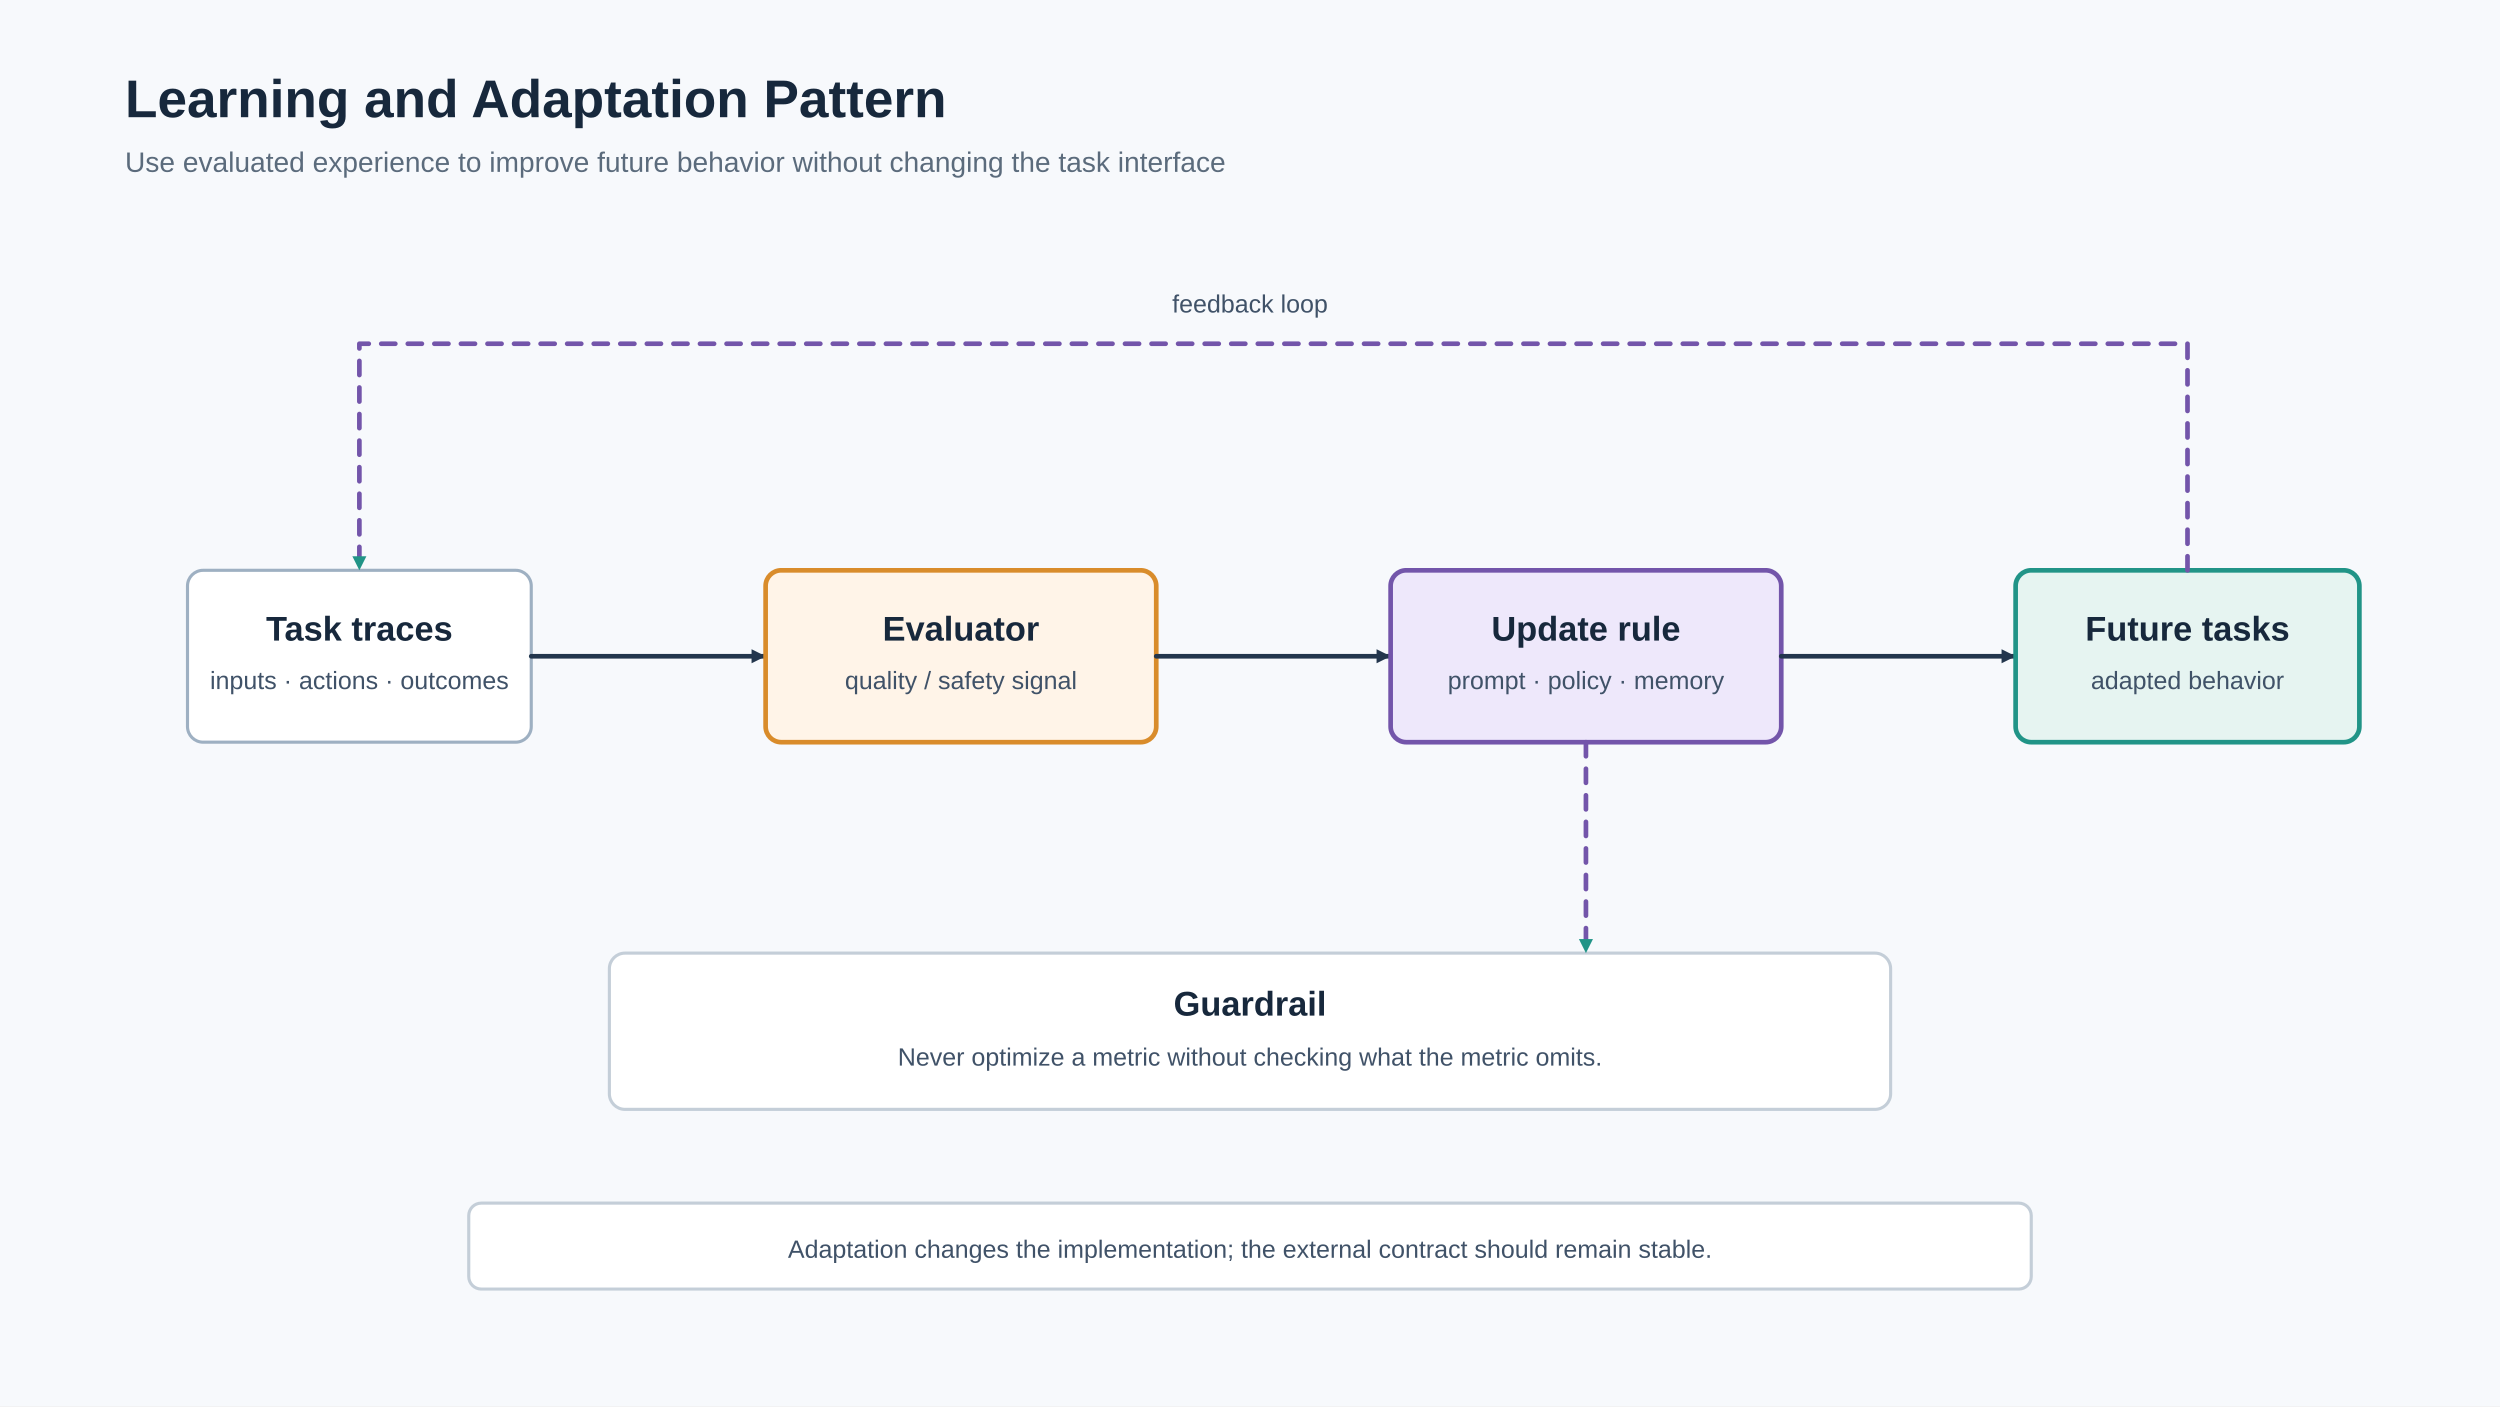
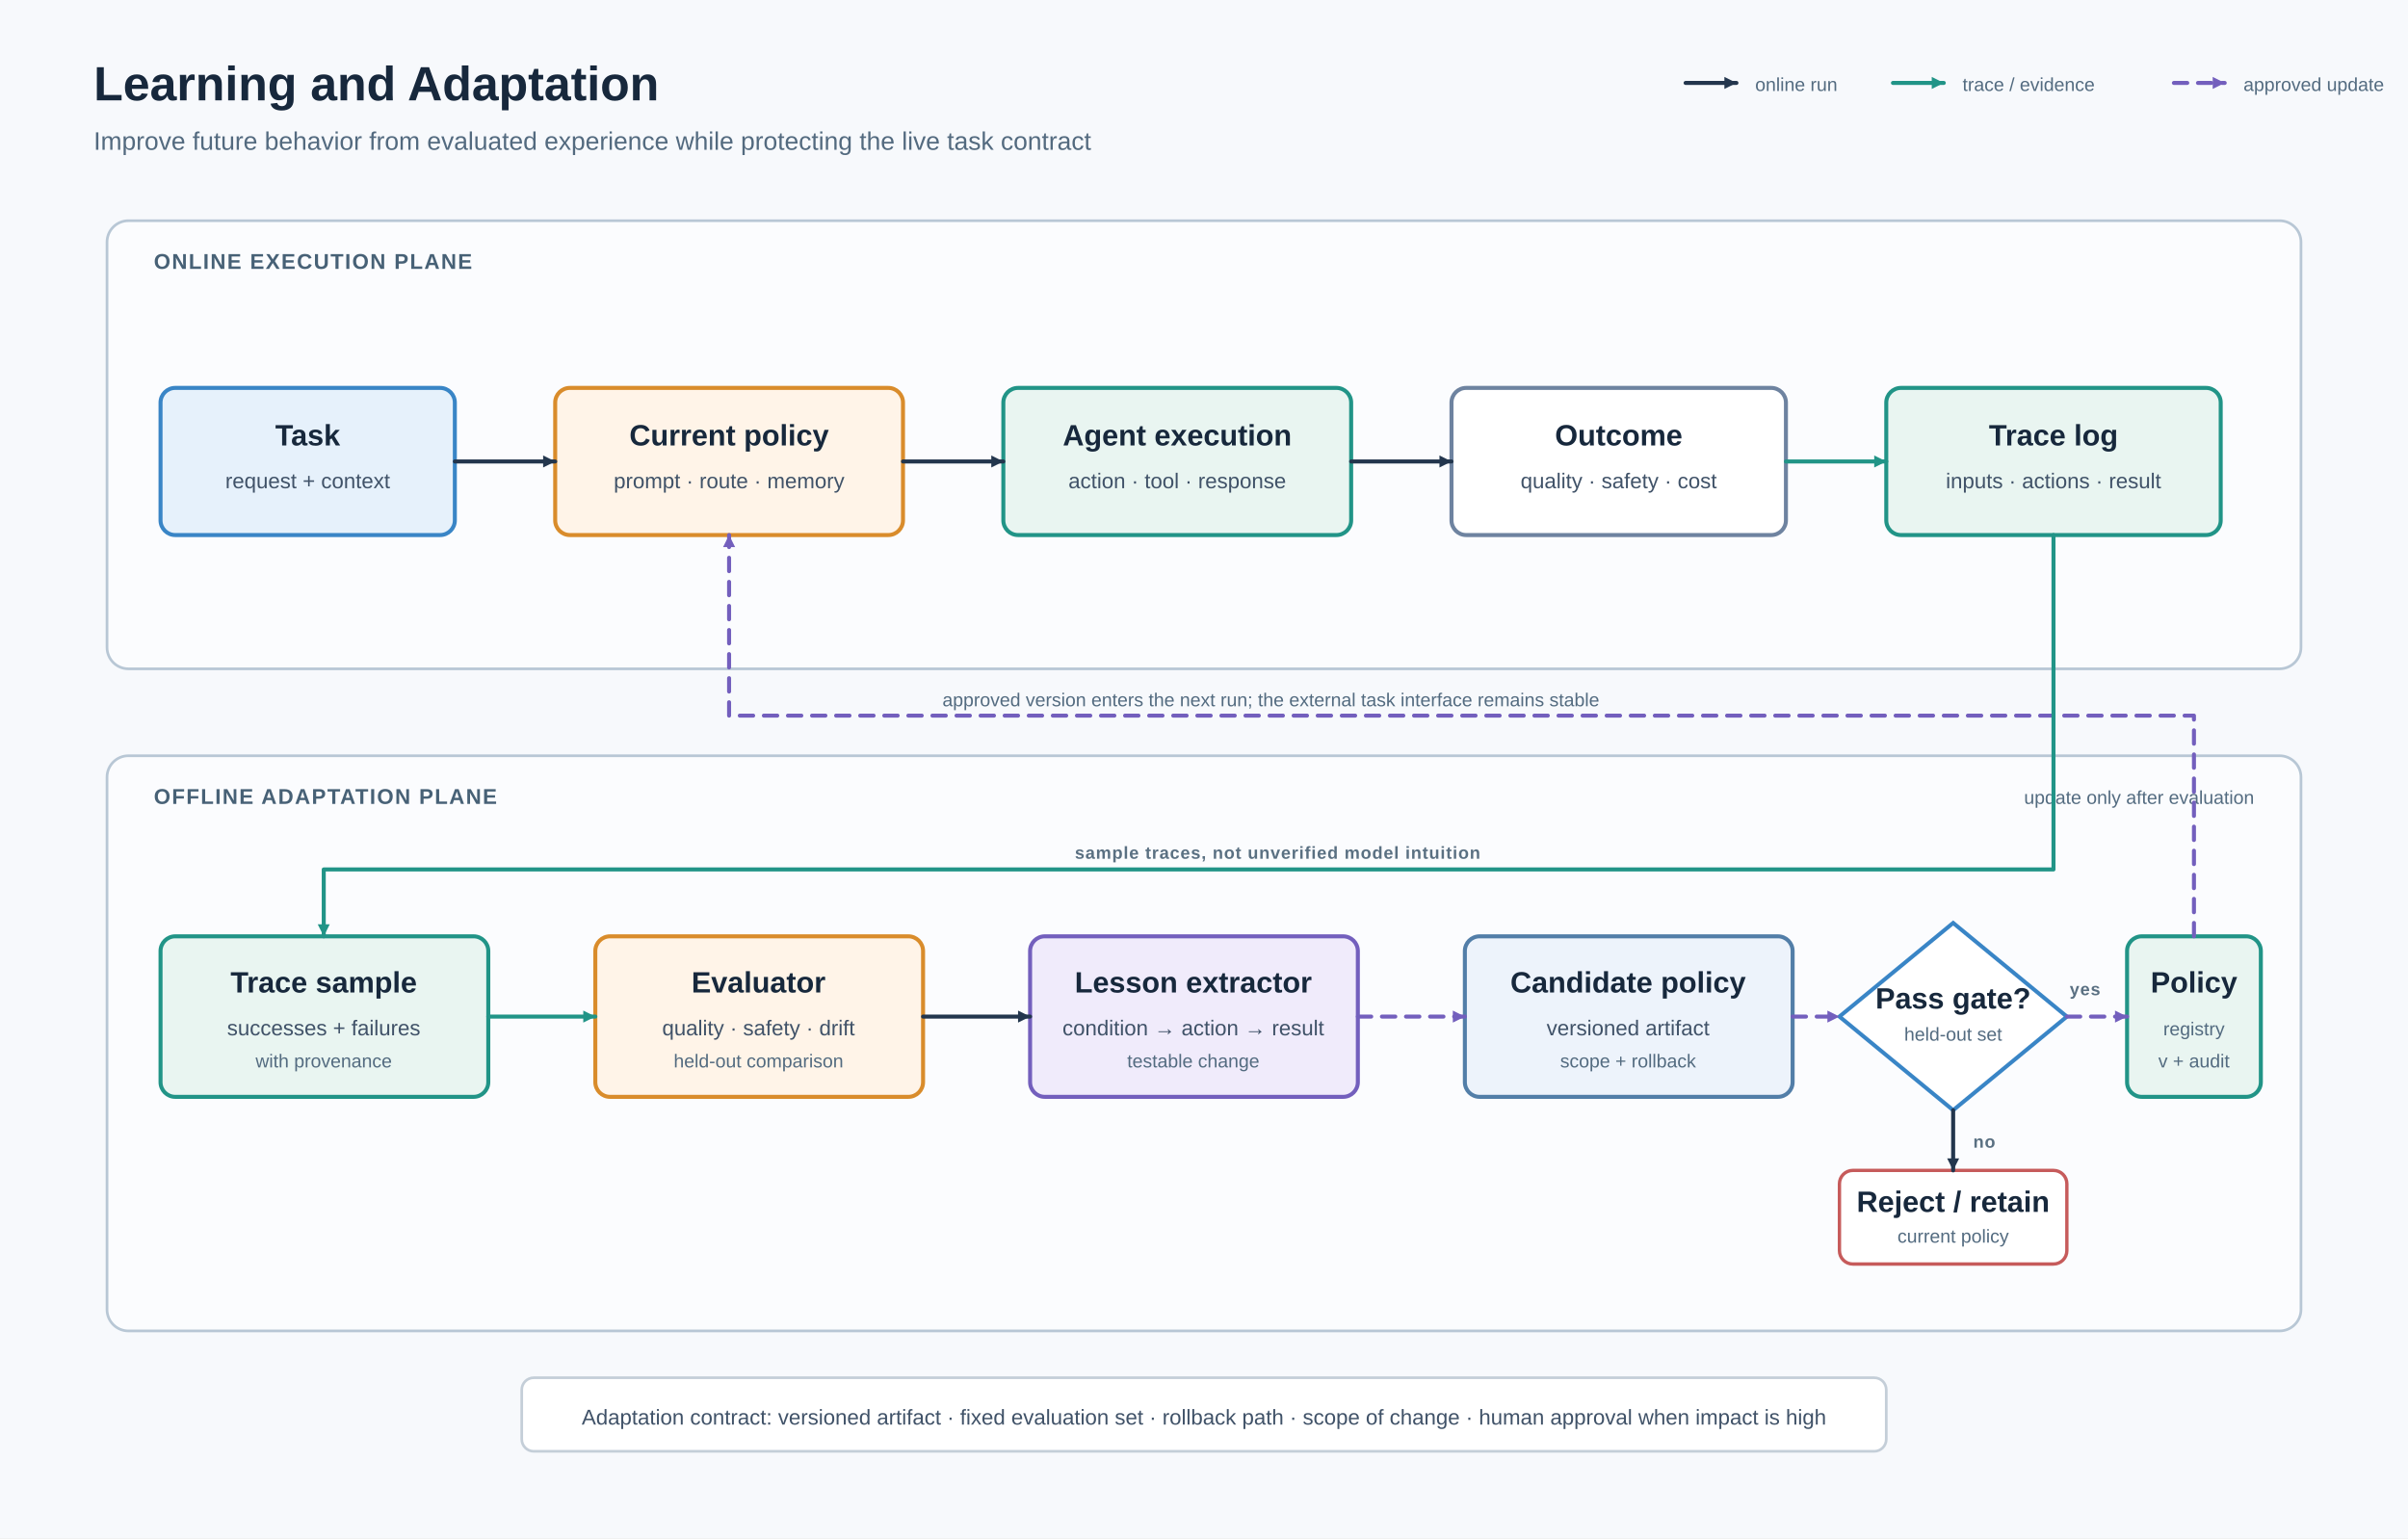
- <svg xmlns="http://www.w3.org/2000/svg" width="1600" height="900" viewBox="0 0 1600 900">
+ <svg xmlns="http://www.w3.org/2000/svg" width="1800" height="1150" viewBox="0 0 1800 1150">
  <defs>
-     <style>.al{fill:#23364d;stroke:none}.ad{fill:#219487;stroke:none}.ar{fill:#c65b5b;stroke:none}.title{font:700 34px Arial;fill:#17283c}.sub{font:400 18px Arial;fill:#5b6b7c}.h{font:700 22px Arial;fill:#17283c}.s{font:400 16px Arial;fill:#405268}.b{fill:#fff;stroke:#9eb0c2;stroke-width:2}.l{stroke:#23364d;stroke-width:3;fill:none;stroke-linecap:round;stroke-linejoin:round}.d{stroke:#7355aa;stroke-width:3;stroke-dasharray:9 8;fill:none;stroke-linecap:round;stroke-linejoin:round}</style>
+     <style>
+ .title{font:700 36px Arial,sans-serif;fill:#17283c}.sub{font:400 19px Arial,sans-serif;fill:#536a7f}.label{font:700 16px Arial,sans-serif;fill:#476176;letter-spacing:1px}.h{font:700 22px Arial,sans-serif;fill:#17283c}.s{font:400 16px Arial,sans-serif;fill:#405268}.small{font:400 14px Arial,sans-serif;fill:#536b80}.tiny{font:700 13px Arial,sans-serif;fill:#5a7082;letter-spacing:.6px}.flow{stroke:#23364d;stroke-width:3;fill:none;stroke-linecap:round;stroke-linejoin:round}.evidence{stroke:#219487;stroke-width:3;fill:none;stroke-linecap:round;stroke-linejoin:round}.update{stroke:#735fbd;stroke-width:3;stroke-dasharray:10 8;fill:none;stroke-linecap:round;stroke-linejoin:round}.boundary{fill:#fbfcfe;stroke:#b8c7d5;stroke-width:2}.panel{fill:#f5f8fb;stroke:#c5d1dc;stroke-width:2}.card{stroke-width:3}.note{fill:#fff;stroke:#c4ced8;stroke-width:2}
+ </style>
  </defs>
-   <rect width="1600" height="900" fill="#f7f9fc" />
-   <text x="80" y="75" class="title">Learning and Adaptation Pattern</text>
-   <text x="80" y="110" class="sub">Use evaluated experience to improve future behavior without changing the task interface</text>
-   <rect x="120" y="365" width="220" height="110" rx="10" class="b" />
-   <text x="230" y="410" text-anchor="middle" class="h">Task traces</text>
-   <text x="230" y="441" text-anchor="middle" class="s">inputs · actions · outcomes</text>
-   <path d="M340 420 H490" class="l" />
-   <polygon points="490,420 481,415.5 481,424.5" class="al" />
-   <rect x="490" y="365" width="250" height="110" rx="10" fill="#fff4e8" stroke="#d98c2b" stroke-width="3" />
-   <text x="615" y="410" text-anchor="middle" class="h">Evaluator</text>
-   <text x="615" y="441" text-anchor="middle" class="s">quality / safety signal</text>
-   <path d="M740 420 H890" class="l" />
-   <polygon points="890,420 881,415.5 881,424.5" class="al" />
-   <rect x="890" y="365" width="250" height="110" rx="10" fill="#eee8fb" stroke="#7355aa" stroke-width="3" />
-   <text x="1015" y="410" text-anchor="middle" class="h">Update rule</text>
-   <text x="1015" y="441" text-anchor="middle" class="s">prompt · policy · memory</text>
-   <path d="M1140 420 H1290" class="l" />
-   <polygon points="1290,420 1281,415.5 1281,424.5" class="al" />
-   <rect x="1290" y="365" width="220" height="110" rx="10" fill="#e6f4f1" stroke="#219487" stroke-width="3" />
-   <text x="1400" y="410" text-anchor="middle" class="h">Future tasks</text>
-   <text x="1400" y="441" text-anchor="middle" class="s">adapted behavior</text>
-   <path d="M1400 365 V220 H230 V365" class="d" />
-   <polygon points="230,365 225.5,356 234.5,356" class="ad" />
-   <text x="800" y="200" text-anchor="middle" class="s">feedback loop</text>
-   <rect x="390" y="610" width="820" height="100" rx="10" fill="#fff" stroke="#c4ced8" stroke-width="2" />
-   <text x="800" y="650" text-anchor="middle" class="h">Guardrail</text>
-   <text x="800" y="682" text-anchor="middle" class="s">Never optimize a metric without checking what the metric omits.</text>
-   <path d="M1015 475 V610" class="d" />
-   <polygon points="1015,610 1010.5,601 1019.5,601" class="ad" />
-   <rect x="300" y="770" width="1000" height="55" rx="8" fill="#fff" stroke="#c4ced8" stroke-width="2" />
-   <text x="800" y="805" text-anchor="middle" class="s">Adaptation changes the implementation; the external contract should remain stable.</text>
+   <rect width="1800" height="1150" fill="#f7f9fc" />
+   <text x="70" y="75" class="title">Learning and Adaptation</text>
+   <text x="70" y="112" class="sub">Improve future behavior from evaluated experience while protecting the live task contract</text>
+   <g transform="translate(1260,62)">
+     <line x1="0" y1="0" x2="38" y2="0" class="flow" />
+     <polygon points="38,0 29,-4.5 29,4.5" fill="#23364d" />
+     <text x="52" y="6" class="small">online run</text>
+     <line x1="155" y1="0" x2="193" y2="0" class="evidence" />
+     <polygon points="193,0 184,-4.5 184,4.5" fill="#219487" />
+     <text x="207" y="6" class="small">trace / evidence</text>
+     <line x1="365" y1="0" x2="403" y2="0" class="update" />
+     <polygon points="403,0 394,-4.5 394,4.5" fill="#735fbd" />
+     <text x="417" y="6" class="small">approved update</text>
+   </g>
+   <rect x="80" y="165" width="1640" height="335" rx="16" class="boundary" />
+   <text x="115" y="201" class="label">ONLINE EXECUTION PLANE</text>
+   <rect x="120" y="290" width="220" height="110" rx="11" fill="#e6f1fb" stroke="#3985c6" class="card" />
+   <text x="230" y="333" text-anchor="middle" class="h">Task</text>
+   <text x="230" y="365" text-anchor="middle" class="s">request + context</text>
+   <rect x="415" y="290" width="260" height="110" rx="11" fill="#fff4e8" stroke="#d98c2b" class="card" />
+   <text x="545" y="333" text-anchor="middle" class="h">Current policy</text>
+   <text x="545" y="365" text-anchor="middle" class="s">prompt · route · memory</text>
+   <rect x="750" y="290" width="260" height="110" rx="11" fill="#e9f5f1" stroke="#219487" class="card" />
+   <text x="880" y="333" text-anchor="middle" class="h">Agent execution</text>
+   <text x="880" y="365" text-anchor="middle" class="s">action · tool · response</text>
+   <rect x="1085" y="290" width="250" height="110" rx="11" fill="#fff" stroke="#6e83a0" class="card" />
+   <text x="1210" y="333" text-anchor="middle" class="h">Outcome</text>
+   <text x="1210" y="365" text-anchor="middle" class="s">quality · safety · cost</text>
+   <rect x="1410" y="290" width="250" height="110" rx="11" fill="#e9f5f1" stroke="#219487" class="card" />
+   <text x="1535" y="333" text-anchor="middle" class="h">Trace log</text>
+   <text x="1535" y="365" text-anchor="middle" class="s">inputs · actions · result</text>
+   <path d="M340 345H415" class="flow" />
+   <polygon points="415,345 406,340.5 406,349.5" fill="#23364d" />
+   <path d="M675 345H750" class="flow" />
+   <polygon points="750,345 741,340.5 741,349.5" fill="#23364d" />
+   <path d="M1010 345H1085" class="flow" />
+   <polygon points="1085,345 1076,340.5 1076,349.5" fill="#23364d" />
+   <path d="M1335 345H1410" class="evidence" />
+   <polygon points="1410,345 1401,340.5 1401,349.5" fill="#219487" />
+   <rect x="80" y="565" width="1640" height="430" rx="16" class="boundary" />
+   <text x="115" y="601" class="label">OFFLINE ADAPTATION PLANE</text>
+   <text x="1685" y="601" text-anchor="end" class="small">update only after evaluation</text>
+   <rect x="120" y="700" width="245" height="120" rx="11" fill="#e9f5f1" stroke="#219487" class="card" />
+   <text x="242" y="742" text-anchor="middle" class="h">Trace sample</text>
+   <text x="242" y="774" text-anchor="middle" class="s">successes + failures</text>
+   <text x="242" y="798" text-anchor="middle" class="small">with provenance</text>
+   <rect x="445" y="700" width="245" height="120" rx="11" fill="#fff4e8" stroke="#d98c2b" class="card" />
+   <text x="567" y="742" text-anchor="middle" class="h">Evaluator</text>
+   <text x="567" y="774" text-anchor="middle" class="s">quality · safety · drift</text>
+   <text x="567" y="798" text-anchor="middle" class="small">held-out comparison</text>
+   <rect x="770" y="700" width="245" height="120" rx="11" fill="#f0ebfb" stroke="#735fbd" class="card" />
+   <text x="892" y="742" text-anchor="middle" class="h">Lesson extractor</text>
+   <text x="892" y="774" text-anchor="middle" class="s">condition → action → result</text>
+   <text x="892" y="798" text-anchor="middle" class="small">testable change</text>
+   <rect x="1095" y="700" width="245" height="120" rx="11" fill="#edf3fb" stroke="#527ea8" class="card" />
+   <text x="1217" y="742" text-anchor="middle" class="h">Candidate policy</text>
+   <text x="1217" y="774" text-anchor="middle" class="s">versioned artifact</text>
+   <text x="1217" y="798" text-anchor="middle" class="small">scope + rollback</text>
+   <polygon points="1460,690 1545,760 1460,830 1375,760" fill="#fff" stroke="#3985c6" stroke-width="3" />
+   <text x="1460" y="754" text-anchor="middle" class="h">Pass gate?</text>
+   <text x="1460" y="778" text-anchor="middle" class="small">held-out set</text>
+   <rect x="1590" y="700" width="100" height="120" rx="11" fill="#e9f5f1" stroke="#219487" class="card" />
+   <text x="1640" y="742" text-anchor="middle" class="h">Policy</text>
+   <text x="1640" y="774" text-anchor="middle" class="small">registry</text>
+   <text x="1640" y="798" text-anchor="middle" class="small">v + audit</text>
+   <path d="M365 760H445" class="evidence" />
+   <polygon points="445,760 436,755.5 436,764.5" fill="#219487" />
+   <path d="M690 760H770" class="flow" />
+   <polygon points="770,760 761,755.5 761,764.5" fill="#23364d" />
+   <path d="M1015 760H1095" class="update" />
+   <polygon points="1095,760 1086,755.5 1086,764.5" fill="#735fbd" />
+   <path d="M1340 760H1375" class="update" />
+   <polygon points="1375,760 1366,755.5 1366,764.5" fill="#735fbd" />
+   <path d="M1545 760H1590" class="update" />
+   <polygon points="1590,760 1581,755.5 1581,764.5" fill="#735fbd" />
+   <text x="1570" y="744" text-anchor="end" class="tiny">yes</text>
+   <rect x="1375" y="875" width="170" height="70" rx="10" fill="#fff" stroke="#c65b5b" stroke-width="2.5" />
+   <text x="1460" y="906" text-anchor="middle" class="h">Reject / retain</text>
+   <text x="1460" y="929" text-anchor="middle" class="small">current policy</text>
+   <path d="M1460 830V875" class="flow" />
+   <polygon points="1460,875 1455.5,866 1464.5,866" fill="#23364d" />
+   <text x="1475" y="858" class="tiny">no</text>
+   <path d="M1640 700V535H545V400" class="update" />
+   <polygon points="545,400 540.5,409 549.5,409" fill="#735fbd" />
+   <text x="950" y="528" text-anchor="middle" class="small">approved version enters the next run; the external task interface remains stable</text>
+   <path d="M1535 400V650H242V700" class="evidence" />
+   <polygon points="242,700 237.5,691 246.5,691" fill="#219487" />
+   <text x="955" y="642" text-anchor="middle" class="tiny">sample traces, not unverified model intuition</text>
+   <rect x="390" y="1030" width="1020" height="55" rx="9" class="note" />
+   <text x="900" y="1065" text-anchor="middle" class="s">Adaptation contract: versioned artifact · fixed evaluation set · rollback path · scope of change · human approval when impact is high</text>
</svg>
